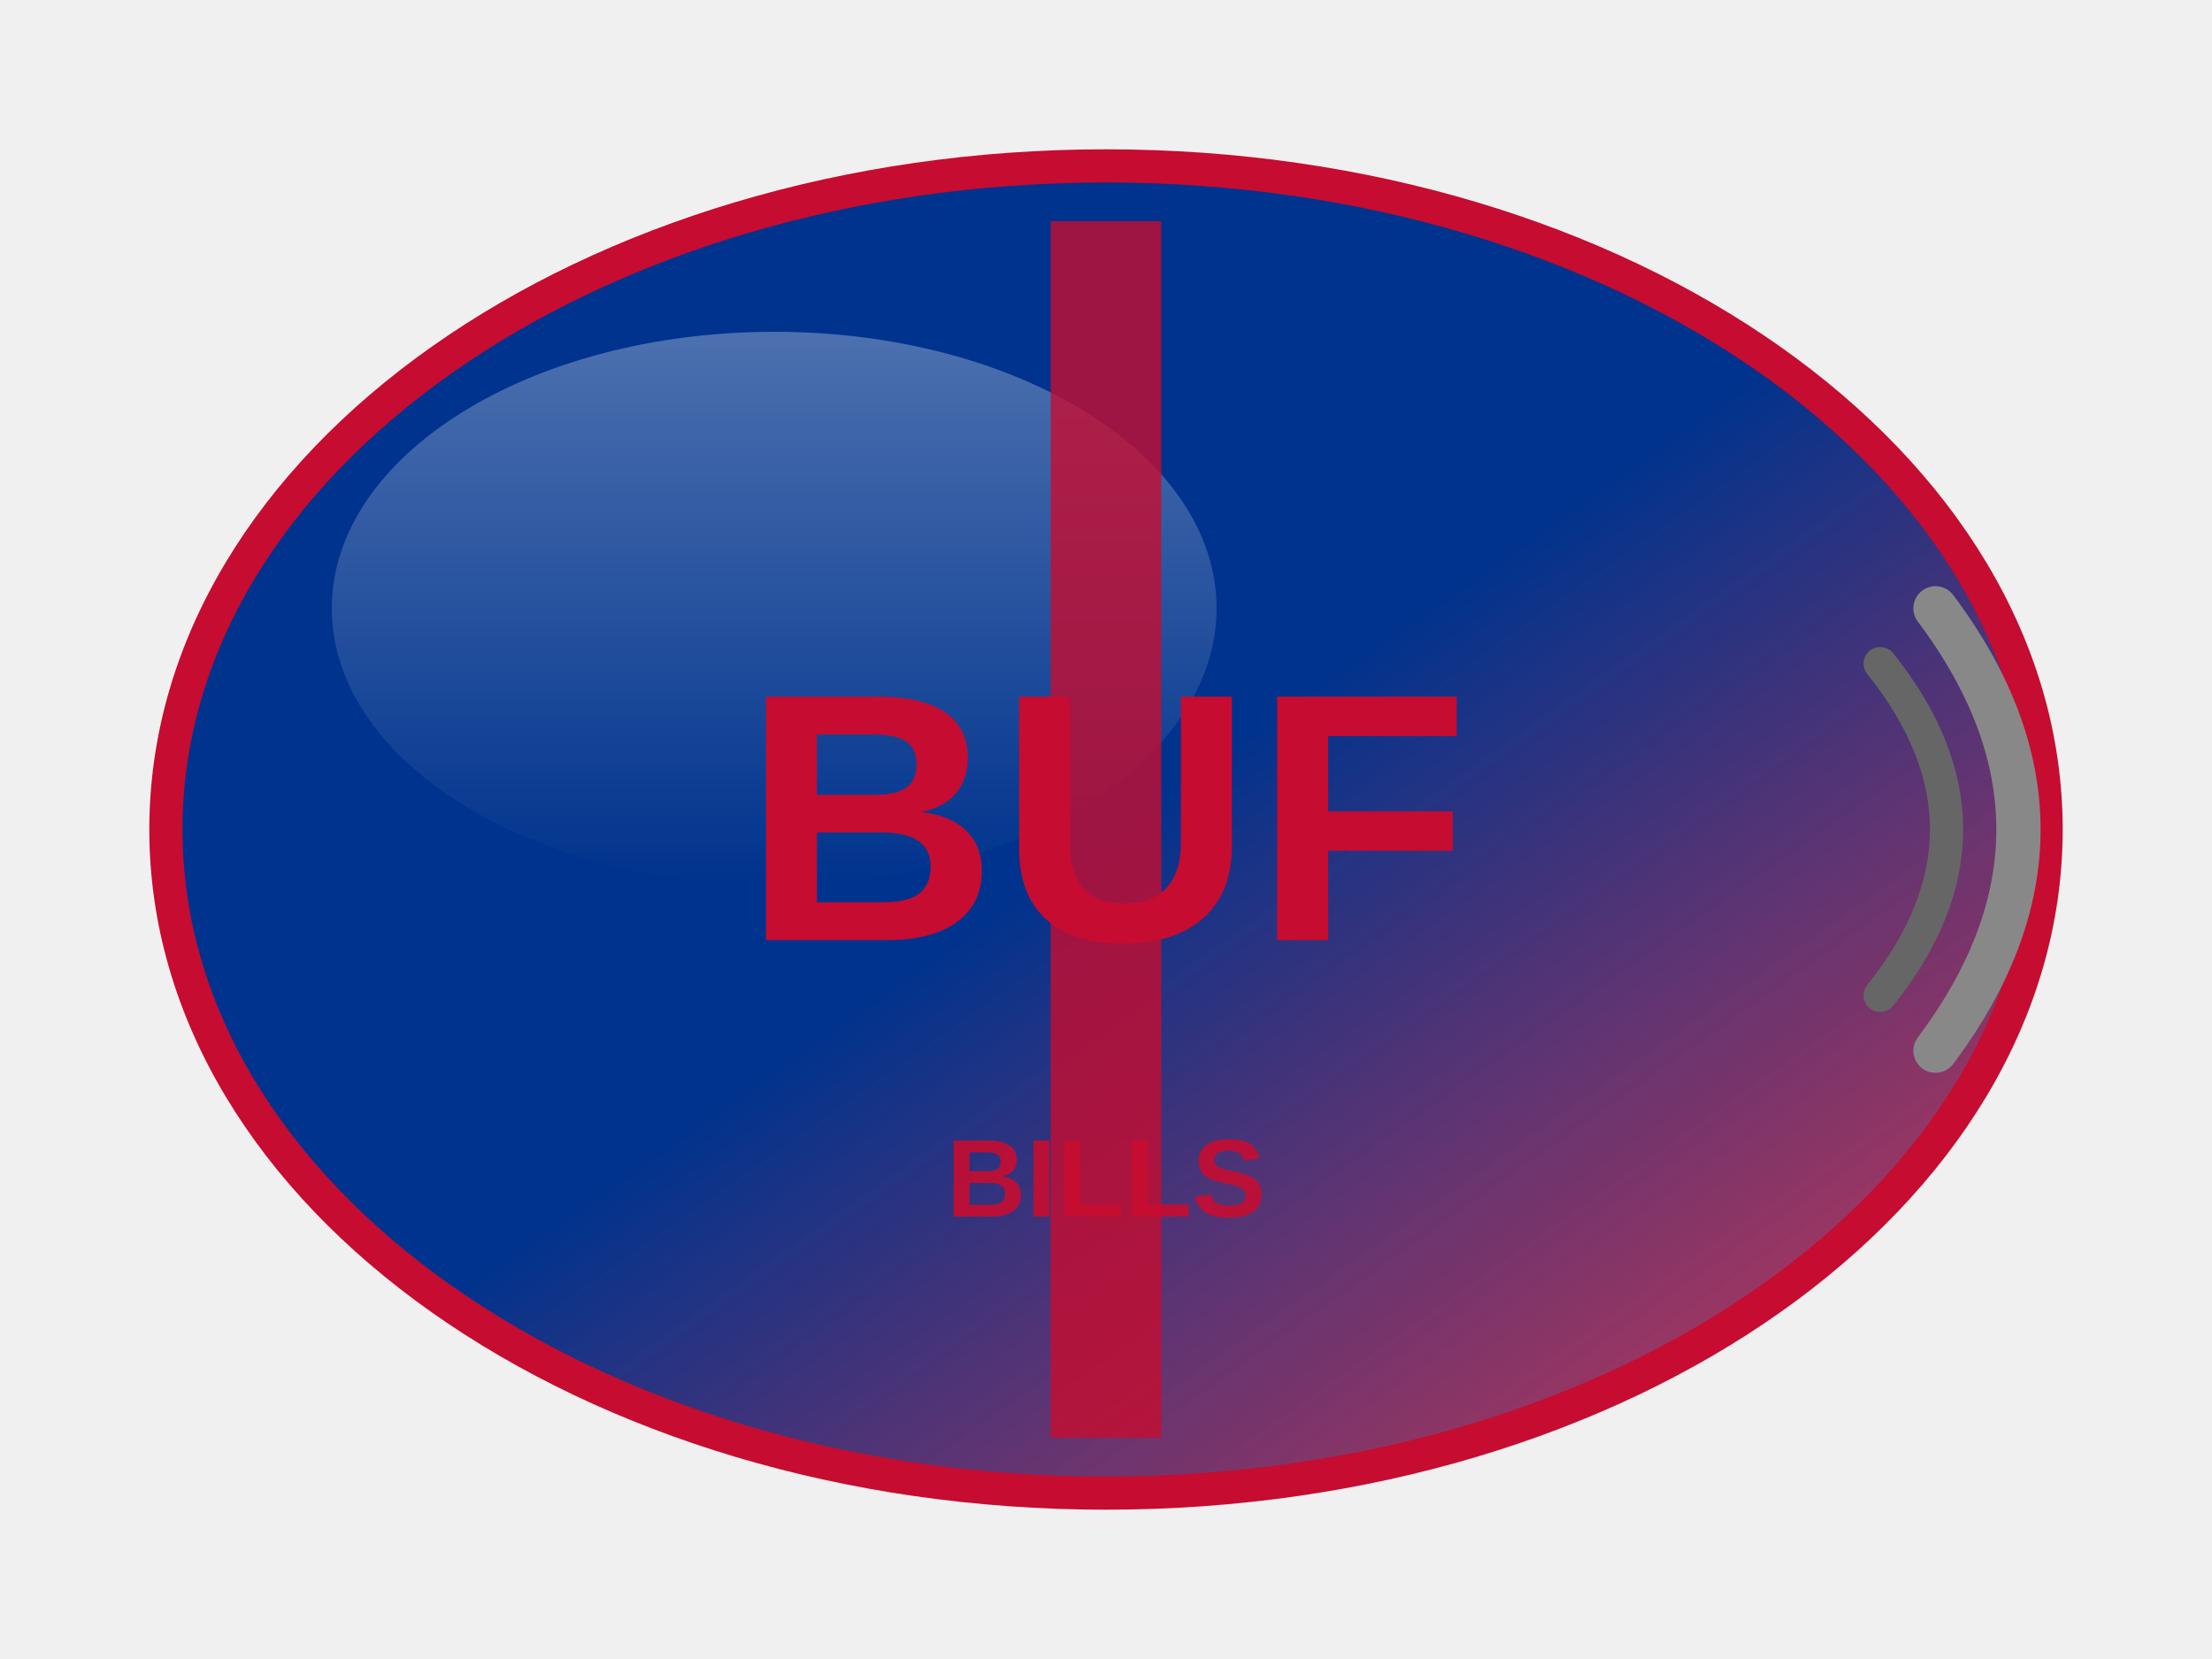
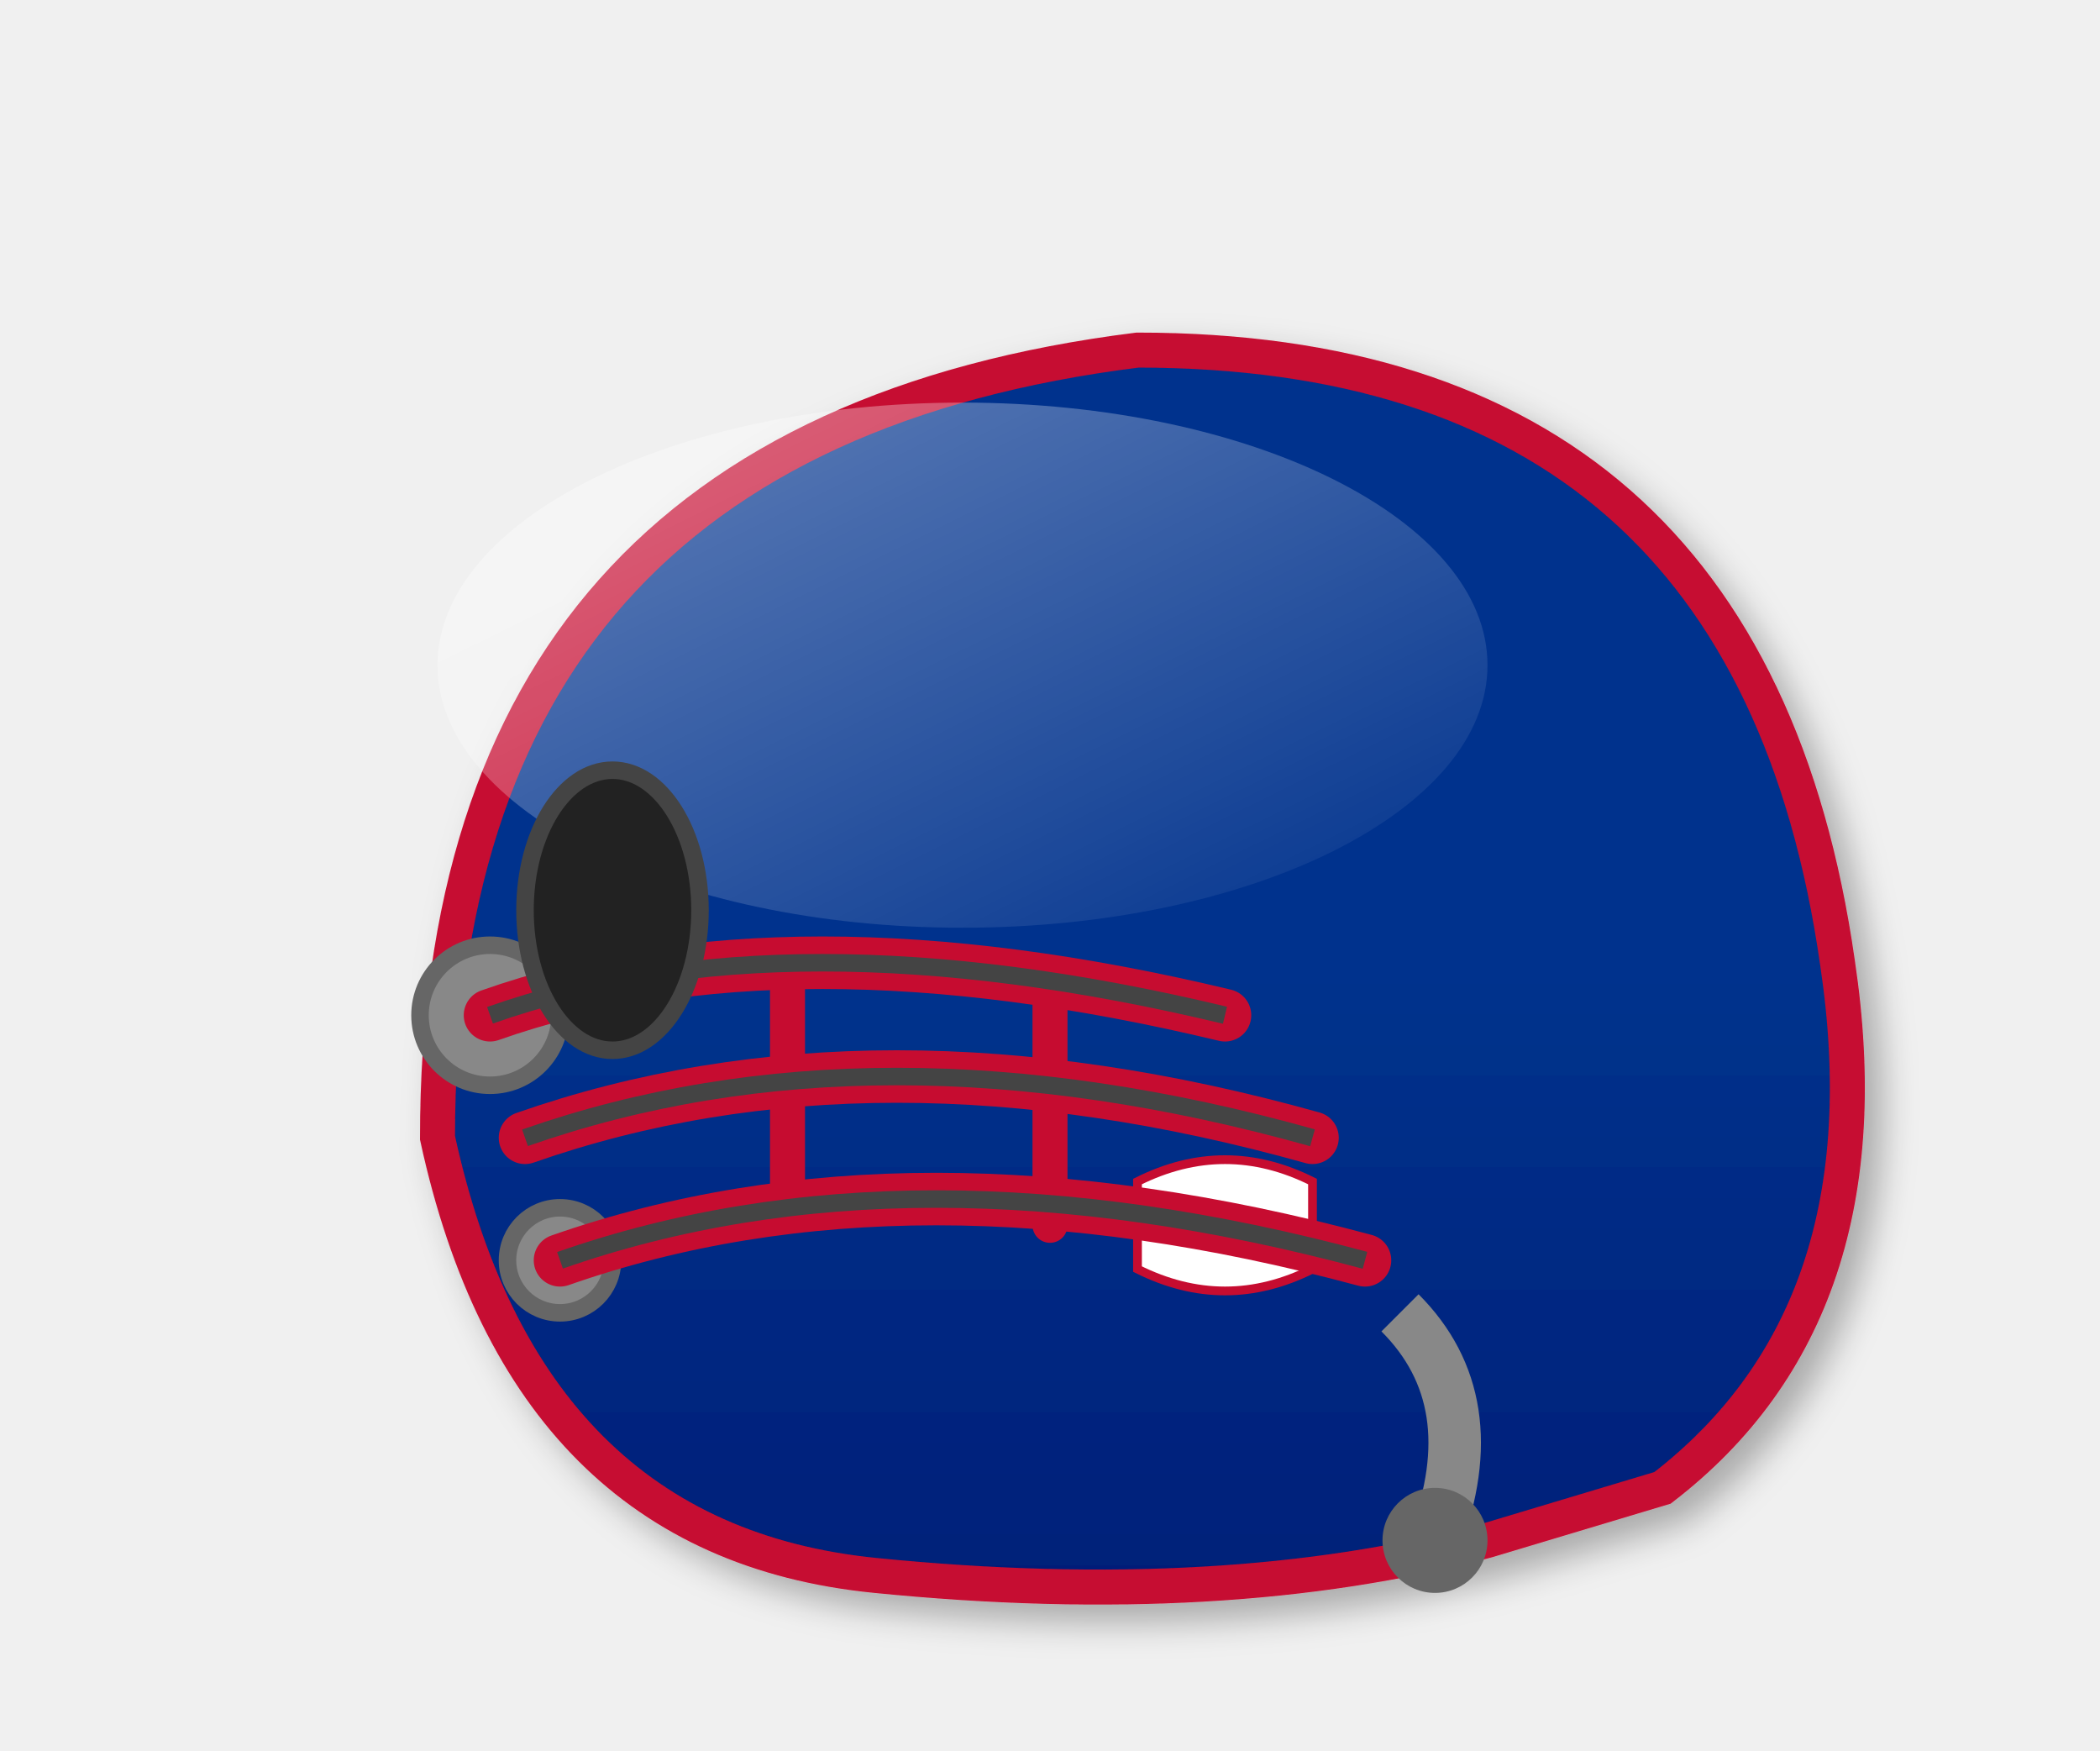
- <svg xmlns="http://www.w3.org/2000/svg" viewBox="0 0 200 150">
+ <svg xmlns="http://www.w3.org/2000/svg" viewBox="0 0 120 100">
  <defs>
-     <linearGradient id="helmetGradBUF" x1="0%" y1="0%" x2="100%" y2="100%">
+     <linearGradient id="helmetShellBUF" x1="0%" y1="0%" x2="0%" y2="100%">
      <stop offset="0%" style="stop-color:#00338D;stop-opacity:1" />
      <stop offset="50%" style="stop-color:#00338D;stop-opacity:1" />
-       <stop offset="100%" style="stop-color:#C60C30;stop-opacity:0.8" />
+       <stop offset="100%" style="stop-color:#001f79;stop-opacity:1" />
    </linearGradient>
-     <linearGradient id="highlightBUF" x1="0%" y1="0%" x2="0%" y2="100%">
-       <stop offset="0%" style="stop-color:#ffffff;stop-opacity:0.3" />
+     <linearGradient id="helmetHighlightBUF" x1="0%" y1="0%" x2="100%" y2="100%">
+       <stop offset="0%" style="stop-color:#ffffff;stop-opacity:0.4" />
      <stop offset="100%" style="stop-color:#ffffff;stop-opacity:0" />
    </linearGradient>
+     <filter id="shadowBUF" x="-20%" y="-20%" width="140%" height="140%">
+       <feDropShadow dx="1" dy="1" stdDeviation="1" flood-opacity="0.3" />
+     </filter>
  </defs>
-   <ellipse cx="100" cy="75" rx="85" ry="60" fill="url(#helmetGradBUF)" stroke="#C60C30" stroke-width="3" />
-   <ellipse cx="70" cy="55" rx="40" ry="25" fill="url(#highlightBUF)" />
-   <path d="M 95 20 L 105 20 L 105 130 L 95 130 Z" fill="#C60C30" opacity="0.8" />
-   <path d="M 175 55 Q 190 75 175 95" fill="none" stroke="#888888" stroke-width="4" stroke-linecap="round" />
-   <path d="M 170 60 Q 182 75 170 90" fill="none" stroke="#666666" stroke-width="3" stroke-linecap="round" />
-   <text x="100" y="85" font-family="Arial, sans-serif" font-size="32" font-weight="bold" text-anchor="middle" fill="#C60C30" style="text-shadow: 1px 1px 2px rgba(0,0,0,0.5);">
-     BUF
-   </text>
-   <text x="100" y="110" font-family="Arial, sans-serif" font-size="10" font-weight="600" text-anchor="middle" fill="#C60C30" opacity="0.9">
-     BILLS
-   </text>
+   <path d="M 25 65 Q 25 25 65 20 Q 100 20 105 55 Q 108 75 95 85 L 85 88 Q 70 92 50 90 Q 30 88 25 65 Z" fill="url(#helmetShellBUF)" stroke="#C60C30" stroke-width="2" filter="url(#shadowBUF)" />
+   <ellipse cx="55" cy="38" rx="30" ry="15" fill="url(#helmetHighlightBUF)" />
+   <g transform="translate(45, 45) scale(0.5)">
+     <path d="M 40 45 Q 50 40 60 45 L 60 55 Q 50 60 40 55 Z M 45 50 L 55 50" fill="#FFFFFF" stroke="#C60C30" stroke-width="1" />
+   </g>
+   <circle cx="28" cy="58" r="4" fill="#888888" stroke="#666666" stroke-width="1" />
+   <circle cx="32" cy="72" r="3" fill="#888888" stroke="#666666" stroke-width="1" />
+   <g stroke="#C60C30" stroke-width="3" fill="none" stroke-linecap="round">
+     <path d="M 28 58 Q 45 52 70 58" />
+     <path d="M 30 65 Q 50 58 75 65" />
+     <path d="M 32 72 Q 52 65 78 72" />
+     <path d="M 45 55 L 45 68" stroke-width="2" />
+     <path d="M 60 57 L 60 70" stroke-width="2" />
+   </g>
+   <path d="M 28 58 Q 45 52 70 58" stroke="#444444" stroke-width="1" fill="none" />
+   <path d="M 30 65 Q 50 58 75 65" stroke="#444444" stroke-width="1" fill="none" />
+   <path d="M 32 72 Q 52 65 78 72" stroke="#444444" stroke-width="1" fill="none" />
+   <ellipse cx="35" cy="52" rx="5" ry="8" fill="#222222" stroke="#444444" stroke-width="1" />
+   <path d="M 80 75 Q 85 80 82 88" stroke="#888888" stroke-width="3" fill="none" />
+   <circle cx="82" cy="88" r="3" fill="#666666" />
</svg>
